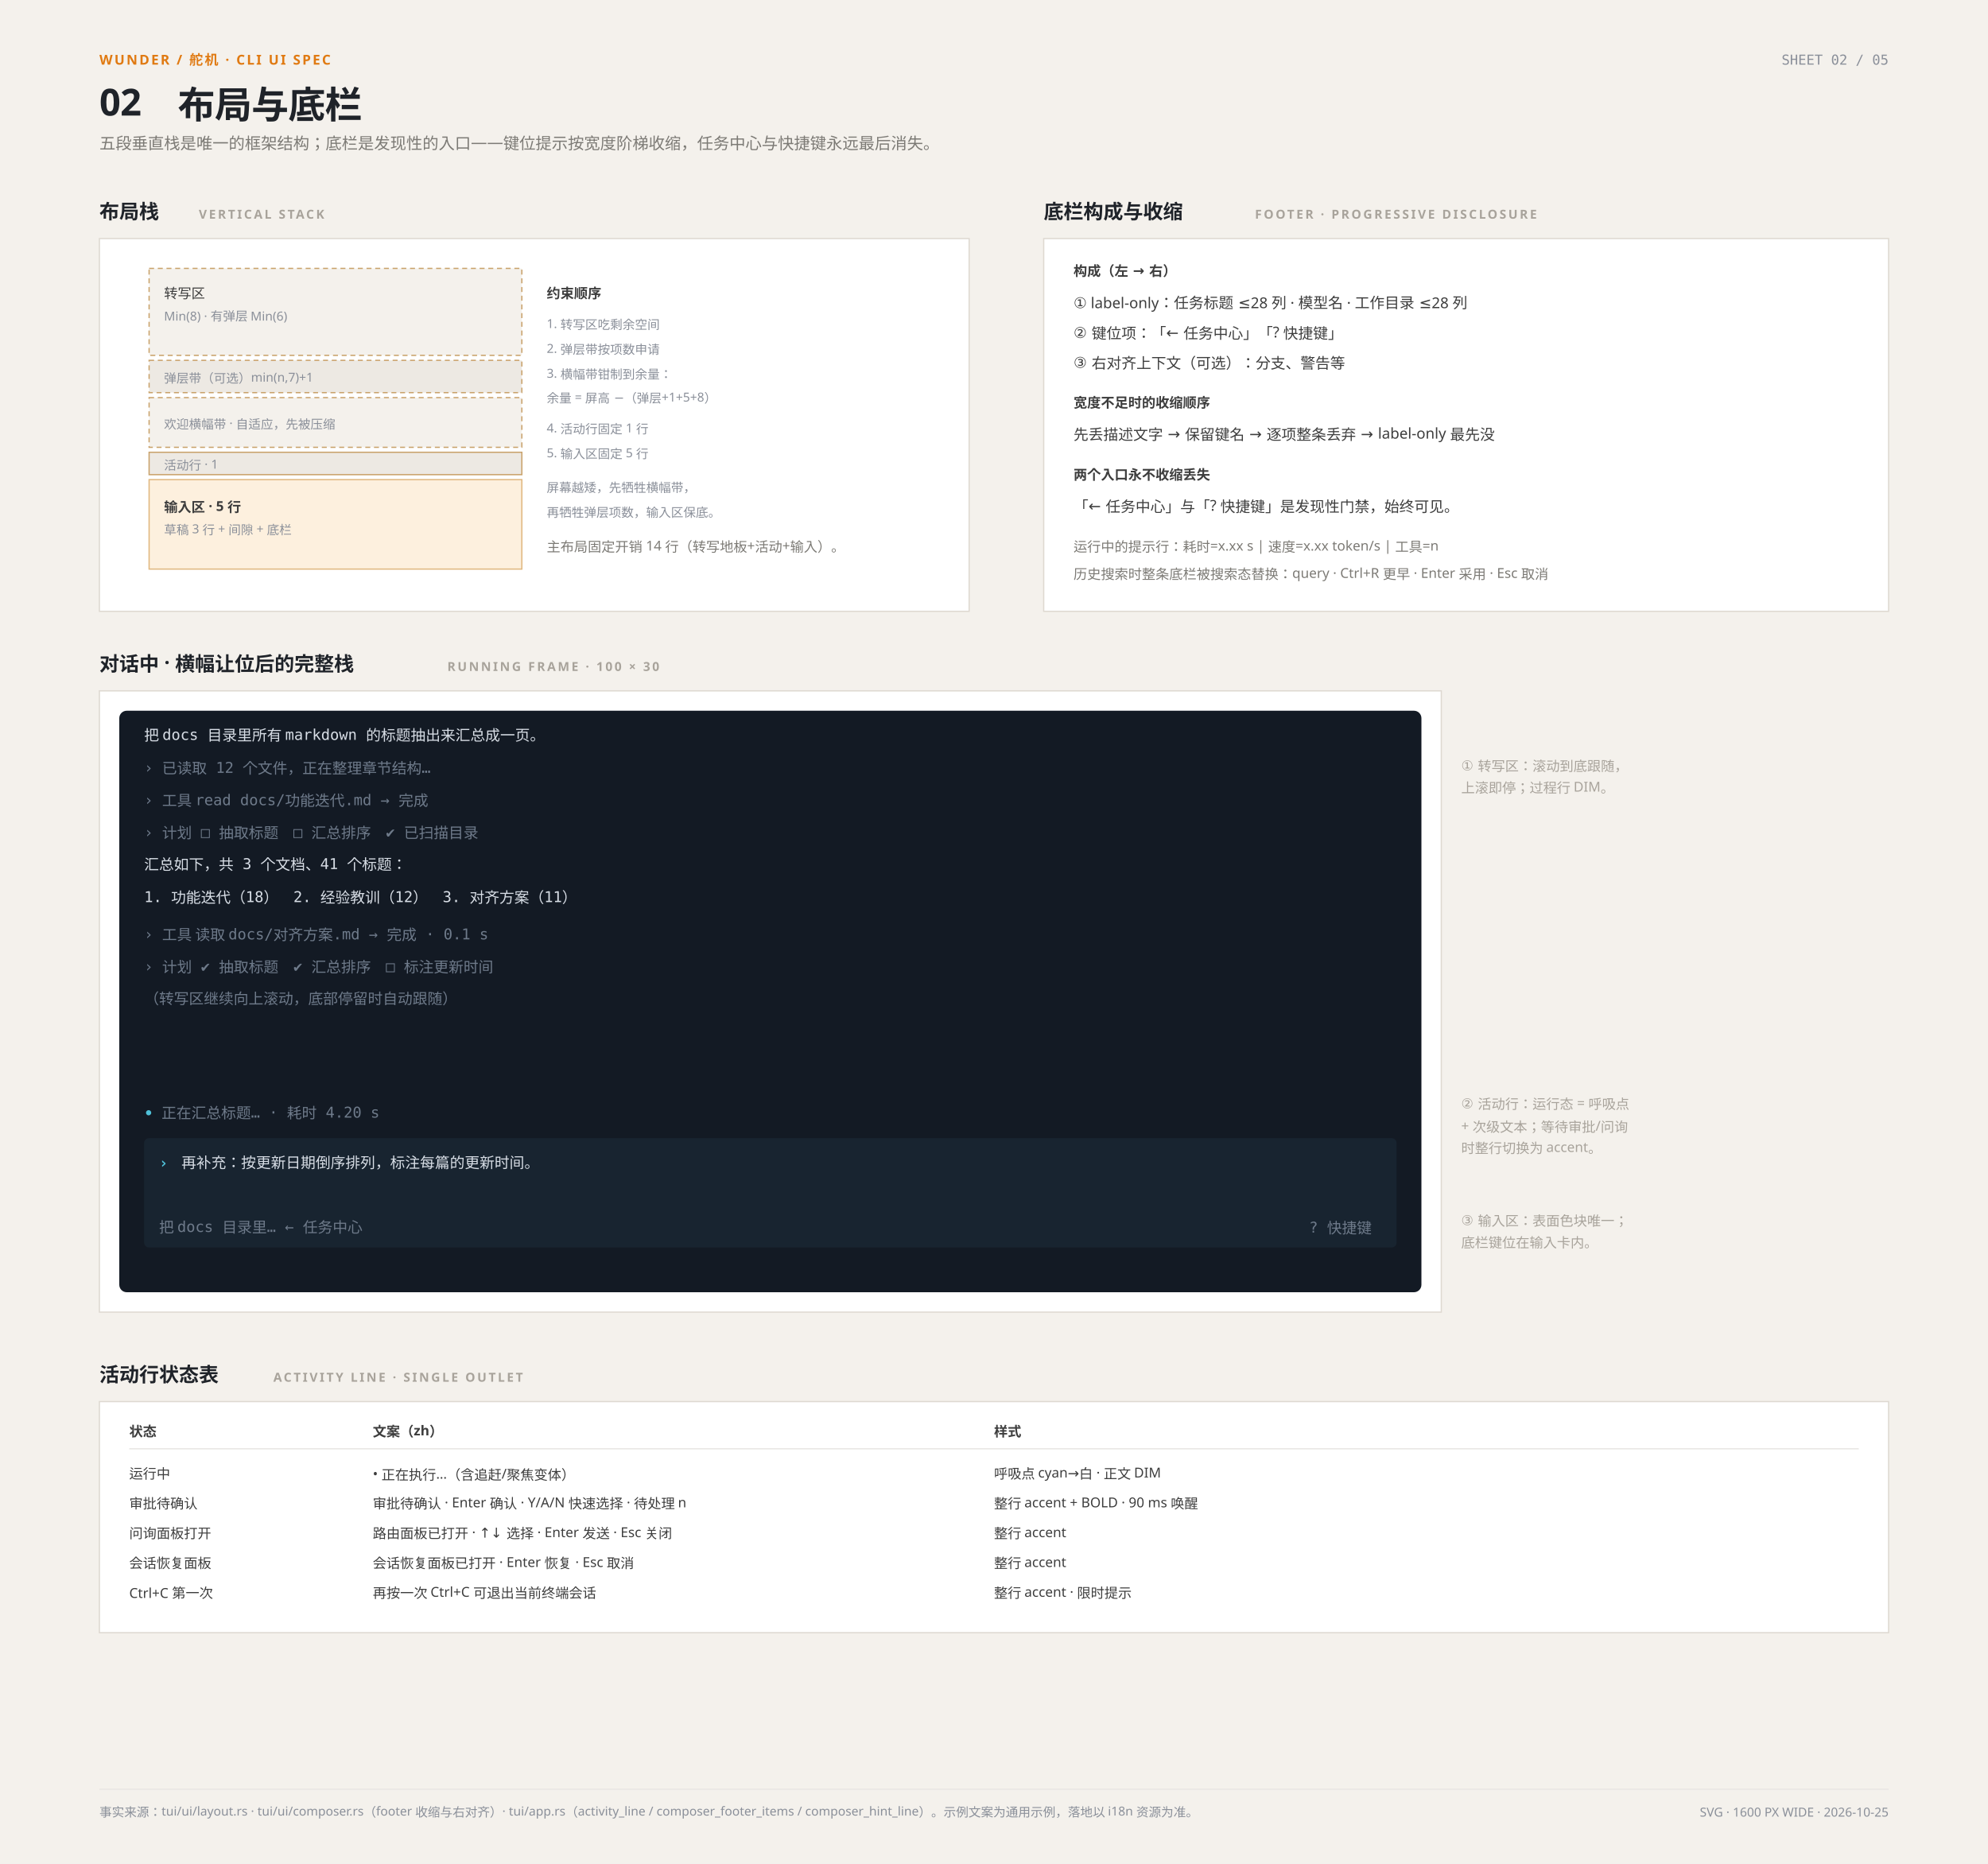
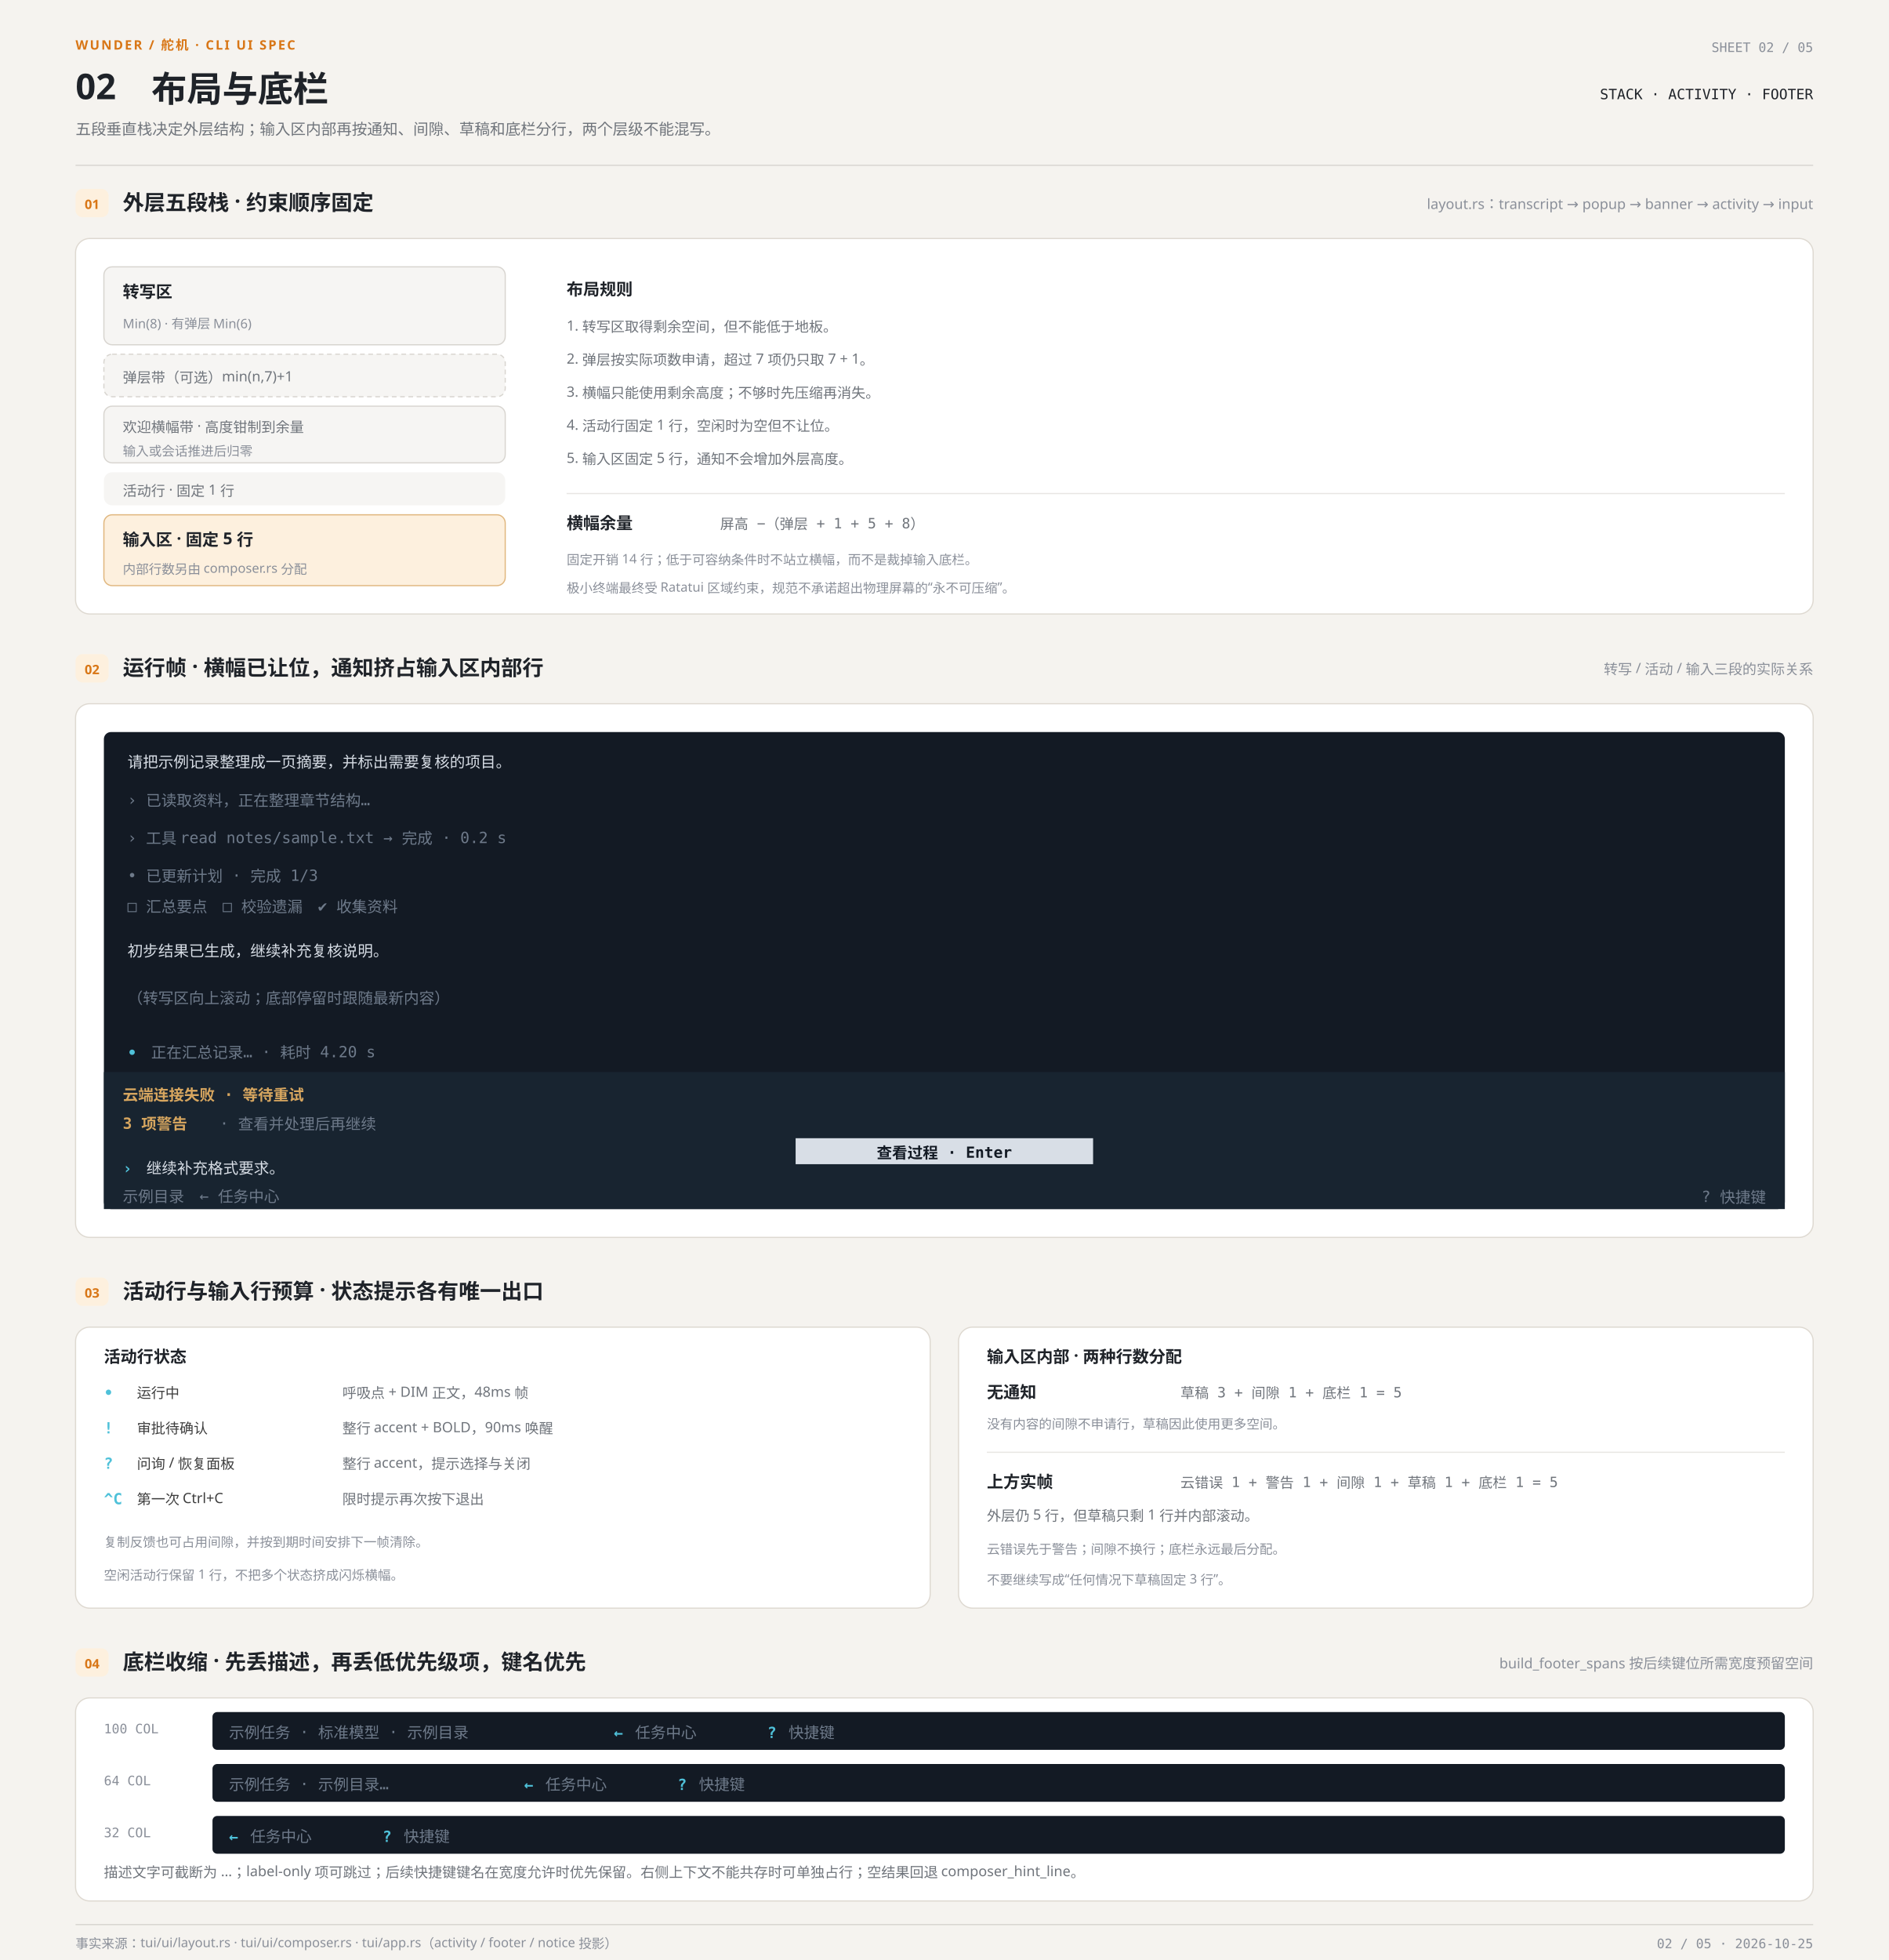
- <svg xmlns="http://www.w3.org/2000/svg" width="1600" height="1500" viewBox="0 0 1600 1500" role="img" aria-label="舵机 终端 UI 布局与底栏">
-   <style>
-     svg{font-family:'Microsoft YaHei UI','Microsoft YaHei','PingFang SC','Noto Sans SC',sans-serif;fill:#1F2329}
-     .mono{font-family:Consolas,'SFMono-Regular','Cascadia Mono',monospace}
-     .h1{font-size:30px;font-weight:700;letter-spacing:-.4px}
-     .sub{font-size:13px;fill:#7C7A75}
-     .kicker{font-size:11px;font-weight:600;letter-spacing:1.4px;fill:#E07A12}
-     .sect{font-size:16px;font-weight:700}
-     .sect-en{font-size:10px;font-weight:600;letter-spacing:1.6px;fill:#A8A39B}
-     .card-t{font-size:12px;font-weight:700}
-     .tok{font-size:11px;fill:#3D3D3D}
-     .note{font-size:11px;fill:#7C7A75}
-     .tiny{font-size:10px;fill:#8A8F99}
-     .line{stroke:#E8E6E3;stroke-width:1}
-     .card{fill:#FFFFFF;stroke:#DED9D1;stroke-width:1}
-     .accent{fill:#F58A24}
-     .term{fill:#131A24}
-     .t-fg{fill:#D8DEE6}
-     .t-dim{fill:#6E7A8A}
-     .t-cy{fill:#4FC1D9}
-     .band-t{fill:#F4F1EC;stroke:#C9A26B;stroke-width:1;stroke-dasharray:4 3}
-     .bl{fill:none;stroke:#C9A26B;stroke-width:1}
-   </style>
-   <rect width="1600" height="1500" fill="#F4F1EC" />
+ <svg xmlns="http://www.w3.org/2000/svg" width="1600" height="1660" viewBox="0 0 1600 1660" role="img" aria-label="舵机 终端 UI 布局与底栏规范">
+   <style>svg{font-family:'Microsoft YaHei UI','Microsoft YaHei','PingFang SC','Noto Sans SC',sans-serif;fill:#1F2329}.mono{font-family:Consolas,monospace}.h1{font-size:30px;font-weight:700}.sub{font-size:13px;fill:#6F747B}.kicker{font-size:11px;font-weight:700;letter-spacing:1.4px;fill:#D87616}.sect{font-size:18px;font-weight:700}.sect-note{font-size:12px;fill:#8A8F99}.card{fill:#FFF;stroke:#DED9D1}.card-t{font-size:14px;font-weight:700}.note{font-size:12px;fill:#6F747B}.tiny{font-size:11px;fill:#8A8F99}.chip{font-size:11px;font-weight:700;fill:#D87616}.ui14{font-size:14px}.ui13{font-size:13px}.ui12{font-size:12px}.tok{font-size:12px;fill:#3D3D3D}.term{fill:#131A24}.t-fg{fill:#D8DEE6}.t-dim{fill:#6E7A8A}.t-cy{fill:#4FC1D9}.t-yl{fill:#D7A65F}</style>
+   <rect width="1600" height="1660" fill="#F5F3EF" />
  <g id="header">
-     <text x="80" y="52" class="kicker">WUNDER / 舵机 · CLI UI SPEC</text>
-     <text x="80" y="93" class="h1">02　布局与底栏</text>
-     <text x="80" y="120" class="sub">五段垂直栈是唯一的框架结构；底栏是发现性的入口——键位提示按宽度阶梯收缩，任务中心与快捷键永远最后消失。</text>
-     <text x="1520" y="52" text-anchor="end" class="mono" font-size="11" fill="#8A8F99">SHEET 02 / 05</text>
+     <text x="64" y="42" class="kicker">WUNDER / 舵机 · CLI UI SPEC</text>
+     <text x="64" y="84" class="h1">02　布局与底栏</text>
+     <text x="64" y="114" class="sub">五段垂直栈决定外层结构；输入区内部再按通知、间隙、草稿和底栏分行，两个层级不能混写。</text>
+     <text x="1536" y="44" text-anchor="end" class="mono tiny">SHEET 02 / 05</text>
+     <text x="1536" y="84" text-anchor="end" class="mono ui12">STACK · ACTIVITY · FOOTER</text>
+     <line x1="64" y1="140" x2="1536" y2="140" stroke="#D8D5D0" />
  </g>
-   <g id="stack">
-     <text x="80" y="176" class="sect">布局栈</text>
-     <text x="160" y="176" class="sect-en">VERTICAL STACK</text>
-     <rect x="80" y="192" width="700" height="300" class="card" />
-     <g font-size="11">
-       <rect x="120" y="216" width="300" height="70" class="band-t" />
-       <text x="132" y="240" class="tok">转写区</text>
-       <text x="132" y="258" class="tiny">Min(8) · 有弹层 Min(6)</text>
-       <rect x="120" y="290" width="300" height="26" fill="#EDE9E3" stroke="#C9A26B" stroke-width="1" stroke-dasharray="4 3" />
-       <text x="132" y="308" class="tiny">弹层带（可选）min(n,7)+1</text>
-       <rect x="120" y="320" width="300" height="40" class="band-t" />
-       <text x="132" y="345" class="tiny">欢迎横幅带 · 自适应，先被压缩</text>
-       <rect x="120" y="364" width="300" height="18" fill="#EDE9E3" stroke="#C9A26B" stroke-width="1" />
-       <text x="132" y="378" class="tiny">活动行 · 1</text>
-       <rect x="120" y="386" width="300" height="72" fill="#FDF0DE" stroke="#E0B77F" stroke-width="1" />
-       <text x="132" y="412" class="tok" font-weight="bold">输入区 · 5 行</text>
-       <text x="132" y="430" class="tiny">草稿 3 行 + 间隙 + 底栏</text>
-       <text x="440" y="240" class="tok" font-weight="bold">约束顺序</text>
-       <text x="440" y="264" class="tiny">1. 转写区吃剩余空间</text>
-       <text x="440" y="284" class="tiny">2. 弹层带按项数申请</text>
-       <text x="440" y="304" class="tiny">3. 横幅带钳制到余量：</text>
-       <text x="440" y="324" class="tiny">余量 = 屏高 −（弹层+1+5+8）</text>
-       <text x="440" y="348" class="tiny">4. 活动行固定 1 行</text>
-       <text x="440" y="368" class="tiny">5. 输入区固定 5 行</text>
-       <text x="440" y="396" class="tiny">屏幕越矮，先牺牲横幅带，</text>
-       <text x="440" y="416" class="tiny">再牺牲弹层项数，输入区保底。</text>
-       <text x="440" y="444" class="note">主布局固定开销 14 行（转写地板+活动+输入）。</text>
+   <g id="stack-contract">
+     <rect x="64" y="160" width="28" height="24" rx="6" fill="#FDF0DE" />
+     <text x="78" y="177" text-anchor="middle" class="chip">01</text>
+     <text x="104" y="178" class="sect">外层五段栈 · 约束顺序固定</text>
+     <text x="1536" y="177" text-anchor="end" class="sect-note">layout.rs：transcript → popup → banner → activity → input</text>
+     <rect x="64" y="202" width="1472" height="318" rx="12" class="card" />
+     <rect x="88" y="226" width="340" height="66" rx="7" fill="#F6F5F3" stroke="#D8D5D0" />
+     <text x="104" y="252" class="card-t">转写区</text>
+     <text x="104" y="278" class="tiny">Min(8) · 有弹层 Min(6)</text>
+     <rect x="88" y="300" width="340" height="36" rx="7" fill="#F6F5F3" stroke="#D8D5D0" stroke-dasharray="4 3" />
+     <text x="104" y="324" class="note">弹层带（可选）min(n,7)+1</text>
+     <rect x="88" y="344" width="340" height="48" rx="7" fill="#F6F5F3" stroke="#D8D5D0" />
+     <text x="104" y="366" class="note">欢迎横幅带 · 高度钳制到余量</text>
+     <text x="104" y="386" class="tiny">输入或会话推进后归零</text>
+     <rect x="88" y="400" width="340" height="28" rx="7" fill="#F6F5F3" />
+     <text x="104" y="420" class="note">活动行 · 固定 1 行</text>
+     <rect x="88" y="436" width="340" height="60" rx="7" fill="#FDF0DE" stroke="#E0B77F" />
+     <text x="104" y="462" class="card-t">输入区 · 固定 5 行</text>
+     <text x="104" y="486" class="tiny">内部行数另由 composer.rs 分配</text>
+     <text x="480" y="250" class="card-t">布局规则</text>
+     <text x="480" y="280" class="note">1. 转写区取得剩余空间，但不能低于地板。</text>
+     <text x="480" y="308" class="note">2. 弹层按实际项数申请，超过 7 项仍只取 7 + 1。</text>
+     <text x="480" y="336" class="note">3. 横幅只能使用剩余高度；不够时先压缩再消失。</text>
+     <text x="480" y="364" class="note">4. 活动行固定 1 行，空闲时为空但不让位。</text>
+     <text x="480" y="392" class="note">5. 输入区固定 5 行，通知不会增加外层高度。</text>
+     <line x1="480" y1="418" x2="1512" y2="418" stroke="#E8E6E3" />
+     <text x="480" y="448" class="card-t">横幅余量</text>
+     <text x="610" y="448" class="mono note">屏高 −（弹层 + 1 + 5 + 8）</text>
+     <text x="480" y="478" class="tiny">固定开销 14 行；低于可容纳条件时不站立横幅，而不是裁掉输入底栏。</text>
+     <text x="480" y="502" class="tiny">极小终端最终受 Ratatui 区域约束，规范不承诺超出物理屏幕的“永不可压缩”。</text>
+   </g>
+   <g id="running-frame">
+     <rect x="64" y="554" width="28" height="24" rx="6" fill="#FDF0DE" />
+     <text x="78" y="571" text-anchor="middle" class="chip">02</text>
+     <text x="104" y="572" class="sect">运行帧 · 横幅已让位，通知挤占输入区内部行</text>
+     <text x="1536" y="571" text-anchor="end" class="sect-note">转写 / 活动 / 输入三段的实际关系</text>
+     <rect x="64" y="596" width="1472" height="452" rx="12" class="card" />
+     <rect x="88" y="620" width="1424" height="404" rx="6" class="term" />
+     <g class="mono" font-size="13">
+       <text x="108" y="650" class="t-fg">请把示例记录整理成一页摘要，并标出需要复核的项目。</text>
+       <text x="108" y="682" class="t-dim">› 已读取资料，正在整理章节结构…</text>
+       <text x="108" y="714" class="t-dim">› 工具 read notes/sample.txt → 完成 · 0.2 s</text>
+       <text x="108" y="746" class="t-dim">• 已更新计划 · 完成 1/3</text>
+       <text x="108" y="772" class="t-dim">　□ 汇总要点　□ 校验遗漏　✔ 收集资料</text>
+       <text x="108" y="810" class="t-fg">初步结果已生成，继续补充复核说明。</text>
+       <text x="108" y="850" class="t-dim">（转写区向上滚动；底部停留时跟随最新内容）</text>
+       <text x="108" y="896" class="t-cy" font-weight="bold">•</text>
+       <text x="128" y="896" class="t-dim">正在汇总记录… · 耗时 4.20 s</text>
    </g>
+     <rect x="88" y="908" width="1424" height="116" fill="#182430" />
+     <text x="104" y="932" class="mono" font-size="13" fill="#D7A65F" font-weight="bold">云端连接失败 · 等待重试</text>
+     <text x="104" y="956" class="mono" font-size="13" fill="#D7A65F" font-weight="bold">3 项警告</text>
+     <text x="186" y="956" class="mono" font-size="13" fill="#6E7A8A"> · 查看并处理后再继续</text>
+     <rect x="674" y="964" width="252" height="22" fill="#D8DEE6" />
+     <text x="800" y="981" text-anchor="middle" class="mono" font-size="13" fill="#131A24" font-weight="bold">查看过程 · Enter</text>
+     <text x="104" y="994" class="mono" font-size="13" fill="#4FC1D9" font-weight="bold">›</text>
+     <text x="124" y="994" class="mono" font-size="13" fill="#D8DEE6">继续补充格式要求。</text>
+     <text x="104" y="1018" class="mono" font-size="13" fill="#6E7A8A">示例目录　← 任务中心</text>
+     <text x="1496" y="1018" text-anchor="end" class="mono" font-size="13" fill="#6E7A8A">? 快捷键</text>
  </g>
-   <g id="footerbar">
-     <text x="840" y="176" class="sect">底栏构成与收缩</text>
-     <text x="1010" y="176" class="sect-en">FOOTER · PROGRESSIVE DISCLOSURE</text>
-     <rect x="840" y="192" width="680" height="300" class="card" />
-     <g font-size="12" fill="#3D3D3D">
-       <text x="864" y="222" class="tok" font-weight="bold">构成（左 → 右）</text>
-       <text x="864" y="248">① label-only：任务标题 ≤28 列 · 模型名 · 工作目录 ≤28 列</text>
-       <text x="864" y="272">② 键位项：「← 任务中心」「? 快捷键」</text>
-       <text x="864" y="296">③ 右对齐上下文（可选）：分支、警告等</text>
-       <text x="864" y="328" class="tok" font-weight="bold">宽度不足时的收缩顺序</text>
-       <text x="864" y="354">先丢描述文字 → 保留键名 → 逐项整条丢弃 → label-only 最先没</text>
-       <text x="864" y="386" class="tok" font-weight="bold">两个入口永不收缩丢失</text>
-       <text x="864" y="412">「← 任务中心」与「? 快捷键」是发现性门禁，始终可见。</text>
-       <text x="864" y="444" class="note">运行中的提示行：耗时=x.xx s | 速度=x.xx token/s | 工具=n</text>
-       <text x="864" y="466" class="note">历史搜索时整条底栏被搜索态替换：query · Ctrl+R 更早 · Enter 采用 · Esc 取消</text>
-     </g>
+   <g id="activity-input-budget">
+     <rect x="64" y="1082" width="28" height="24" rx="6" fill="#FDF0DE" />
+     <text x="78" y="1099" text-anchor="middle" class="chip">03</text>
+     <text x="104" y="1100" class="sect">活动行与输入行预算 · 状态提示各有唯一出口</text>
+     <rect x="64" y="1124" width="724" height="238" rx="12" class="card" />
+     <text x="88" y="1154" class="card-t">活动行状态</text>
+     <text x="88" y="1184" class="mono ui13 t-cy" font-weight="bold">•</text>
+     <text x="116" y="1184" class="tok">运行中</text>
+     <text x="290" y="1184" class="note">呼吸点 + DIM 正文，48ms 帧</text>
+     <text x="88" y="1214" class="mono ui13 t-cy" font-weight="bold">!</text>
+     <text x="116" y="1214" class="tok">审批待确认</text>
+     <text x="290" y="1214" class="note">整行 accent + BOLD，90ms 唤醒</text>
+     <text x="88" y="1244" class="mono ui13 t-cy" font-weight="bold">?</text>
+     <text x="116" y="1244" class="tok">问询 / 恢复面板</text>
+     <text x="290" y="1244" class="note">整行 accent，提示选择与关闭</text>
+     <text x="88" y="1274" class="mono ui13 t-cy" font-weight="bold">^C</text>
+     <text x="116" y="1274" class="tok">第一次 Ctrl+C</text>
+     <text x="290" y="1274" class="note">限时提示再次按下退出</text>
+     <text x="88" y="1310" class="tiny">复制反馈也可占用间隙，并按到期时间安排下一帧清除。</text>
+     <text x="88" y="1338" class="tiny">空闲活动行保留 1 行，不把多个状态挤成闪烁横幅。</text>
+     <rect x="812" y="1124" width="724" height="238" rx="12" class="card" />
+     <text x="836" y="1154" class="card-t">输入区内部 · 两种行数分配</text>
+     <text x="836" y="1184" class="card-t">无通知</text>
+     <text x="1000" y="1184" class="mono note">草稿 3 + 间隙 1 + 底栏 1 = 5</text>
+     <text x="836" y="1210" class="tiny">没有内容的间隙不申请行，草稿因此使用更多空间。</text>
+     <line x1="836" y1="1230" x2="1512" y2="1230" stroke="#E8E6E3" />
+     <text x="836" y="1260" class="card-t">上方实帧</text>
+     <text x="1000" y="1260" class="mono note">云错误 1 + 警告 1 + 间隙 1 + 草稿 1 + 底栏 1 = 5</text>
+     <text x="836" y="1288" class="note">外层仍 5 行，但草稿只剩 1 行并内部滚动。</text>
+     <text x="836" y="1316" class="tiny">云错误先于警告；间隙不换行；底栏永远最后分配。</text>
+     <text x="836" y="1342" class="tiny">不要继续写成“任何情况下草稿固定 3 行”。</text>
  </g>
-   <g id="mock-running">
-     <text x="80" y="540" class="sect">对话中 · 横幅让位后的完整栈</text>
-     <text x="360" y="540" class="sect-en">RUNNING FRAME · 100 × 30</text>
-     <rect x="80" y="556" width="1080" height="500" class="card" />
-     <rect x="96" y="572" width="1048" height="468" class="term" rx="6" />
-     <g class="mono" font-size="12">
-       <text x="116" y="596" class="t-fg">把 docs 目录里所有 markdown 的标题抽出来汇总成一页。</text>
-       <text x="116" y="622" class="t-dim">› 已读取 12 个文件，正在整理章节结构…</text>
-       <text x="116" y="648" class="t-dim">› 工具 read docs/功能迭代.md → 完成</text>
-       <text x="116" y="674" class="t-dim">› 计划 □ 抽取标题　□ 汇总排序　✔ 已扫描目录</text>
-       <text x="116" y="700" class="t-fg">汇总如下，共 3 个文档、41 个标题：</text>
-       <text x="116" y="726" class="t-fg">1. 功能迭代（18）　2. 经验教训（12）　3. 对齐方案（11）</text>
-       <text x="116" y="756" class="t-dim">› 工具 读取 docs/对齐方案.md → 完成 · 0.1 s</text>
-       <text x="116" y="782" class="t-dim">› 计划 ✔ 抽取标题　✔ 汇总排序　□ 标注更新时间</text>
-       <text x="116" y="808" class="t-dim">（转写区继续向上滚动，底部停留时自动跟随）</text>
-       <text x="116" y="900" class="t-cy" font-weight="bold">•</text>
-       <text x="130" y="900" class="t-dim">正在汇总标题… · 耗时 4.20 s</text>
-       <rect x="116" y="916" width="1008" height="88" fill="#182430" rx="4" />
-       <text x="128" y="940" class="t-cy" font-weight="bold">›</text>
-       <text x="146" y="940" class="t-fg">再补充：按更新日期倒序排列，标注每篇的更新时间。</text>
-       <text x="128" y="992" class="t-dim">把 docs 目录里…  ← 任务中心</text>
-       <text x="1104" y="992" text-anchor="end" class="t-dim">? 快捷键</text>
-     </g>
-     <g font-size="11" fill="#A8A39B">
-       <text x="1176" y="620">① 转写区：滚动到底跟随，</text>
-       <text x="1176" y="638">上滚即停；过程行 DIM。</text>
-       <text x="1176" y="892">② 活动行：运行态 = 呼吸点</text>
-       <text x="1176" y="910">+ 次级文本；等待审批/问询</text>
-       <text x="1176" y="928">时整行切换为 accent。</text>
-       <text x="1176" y="986">③ 输入区：表面色块唯一；</text>
-       <text x="1176" y="1004">底栏键位在输入卡内。</text>
-     </g>
+   <g id="footer-shrink">
+     <rect x="64" y="1396" width="28" height="24" rx="6" fill="#FDF0DE" />
+     <text x="78" y="1413" text-anchor="middle" class="chip">04</text>
+     <text x="104" y="1414" class="sect">底栏收缩 · 先丢描述，再丢低优先级项，键名优先</text>
+     <text x="1536" y="1413" text-anchor="end" class="sect-note">build_footer_spans 按后续键位所需宽度预留空间</text>
+     <rect x="64" y="1438" width="1472" height="172" rx="12" class="card" />
+     <text x="88" y="1468" class="mono tiny">100 COL</text>
+     <rect x="180" y="1450" width="1332" height="32" rx="4" class="term" />
+     <text x="194" y="1472" class="mono ui13 t-dim">示例任务 · 标准模型 · 示例目录　</text>
+     <text x="520" y="1472" class="mono ui13 t-cy" font-weight="bold">←</text>
+     <text x="538" y="1472" class="mono ui13 t-dim">任务中心　</text>
+     <text x="650" y="1472" class="mono ui13 t-cy" font-weight="bold">?</text>
+     <text x="668" y="1472" class="mono ui13 t-dim">快捷键</text>
+     <text x="88" y="1512" class="mono tiny">64 COL</text>
+     <rect x="180" y="1494" width="1332" height="32" rx="4" class="term" />
+     <text x="194" y="1516" class="mono ui13 t-dim">示例任务 · 示例目录…　</text>
+     <text x="444" y="1516" class="mono ui13 t-cy" font-weight="bold">←</text>
+     <text x="462" y="1516" class="mono ui13 t-dim">任务中心　</text>
+     <text x="574" y="1516" class="mono ui13 t-cy" font-weight="bold">?</text>
+     <text x="592" y="1516" class="mono ui13 t-dim">快捷键</text>
+     <text x="88" y="1556" class="mono tiny">32 COL</text>
+     <rect x="180" y="1538" width="1332" height="32" rx="4" class="term" />
+     <text x="194" y="1560" class="mono ui13 t-cy" font-weight="bold">←</text>
+     <text x="212" y="1560" class="mono ui13 t-dim">任务中心　</text>
+     <text x="324" y="1560" class="mono ui13 t-cy" font-weight="bold">?</text>
+     <text x="342" y="1560" class="mono ui13 t-dim">快捷键</text>
+     <text x="88" y="1590" class="note">描述文字可截断为 …；label-only 项可跳过；后续快捷键键名在宽度允许时优先保留。右侧上下文不能共存时可单独占行；空结果回退 composer_hint_line。</text>
  </g>
-   <g id="activity">
-     <text x="80" y="1112" class="sect">活动行状态表</text>
-     <text x="220" y="1112" class="sect-en">ACTIVITY LINE · SINGLE OUTLET</text>
-     <rect x="80" y="1128" width="1440" height="186" class="card" />
-     <g font-size="12" fill="#3D3D3D">
-       <text x="104" y="1156" class="tok" font-weight="bold">状态</text>
-       <text x="300" y="1156" class="tok" font-weight="bold">文案（zh）</text>
-       <text x="800" y="1156" class="tok" font-weight="bold">样式</text>
-       <line x1="104" y1="1166" x2="1496" y2="1166" class="line" />
-       <text x="104" y="1190" class="tok">运行中</text>
-       <text x="300" y="1190" class="tok">• 正在执行…（含追赶/聚焦变体）</text>
-       <text x="800" y="1190" class="tok">呼吸点 cyan→白 · 正文 DIM</text>
-       <text x="104" y="1214" class="tok">审批待确认</text>
-       <text x="300" y="1214" class="tok">审批待确认 · Enter 确认 · Y/A/N 快速选择 · 待处理 n</text>
-       <text x="800" y="1214" class="tok">整行 accent + BOLD · 90 ms 唤醒</text>
-       <text x="104" y="1238" class="tok">问询面板打开</text>
-       <text x="300" y="1238" class="tok">路由面板已打开 · ↑↓ 选择 · Enter 发送 · Esc 关闭</text>
-       <text x="800" y="1238" class="tok">整行 accent</text>
-       <text x="104" y="1262" class="tok">会话恢复面板</text>
-       <text x="300" y="1262" class="tok">会话恢复面板已打开 · Enter 恢复 · Esc 取消</text>
-       <text x="800" y="1262" class="tok">整行 accent</text>
-       <text x="104" y="1286" class="tok">Ctrl+C 第一次</text>
-       <text x="300" y="1286" class="tok">再按一次 Ctrl+C 可退出当前终端会话</text>
-       <text x="800" y="1286" class="tok">整行 accent · 限时提示</text>
-     </g>
-   </g>
-   <g id="footer-note">
-     <line x1="80" y1="1440" x2="1520" y2="1440" class="line" />
-     <text x="80" y="1462" class="tiny">事实来源：tui/ui/layout.rs · tui/ui/composer.rs（footer 收缩与右对齐）· tui/app.rs（activity_line / composer_footer_items / composer_hint_line）。示例文案为通用示例，落地以 i18n 资源为准。</text>
-     <text x="1520" y="1462" text-anchor="end" class="tiny">SVG · 1600 PX WIDE · 2026-10-25</text>
+   <g id="footer">
+     <line x1="64" y1="1630" x2="1536" y2="1630" stroke="#D8D5D0" />
+     <text x="64" y="1650" class="tiny">事实来源：tui/ui/layout.rs · tui/ui/composer.rs · tui/app.rs（activity / footer / notice 投影）</text>
+     <text x="1536" y="1650" text-anchor="end" class="mono tiny">02 / 05 · 2026-10-25</text>
  </g>
</svg>
